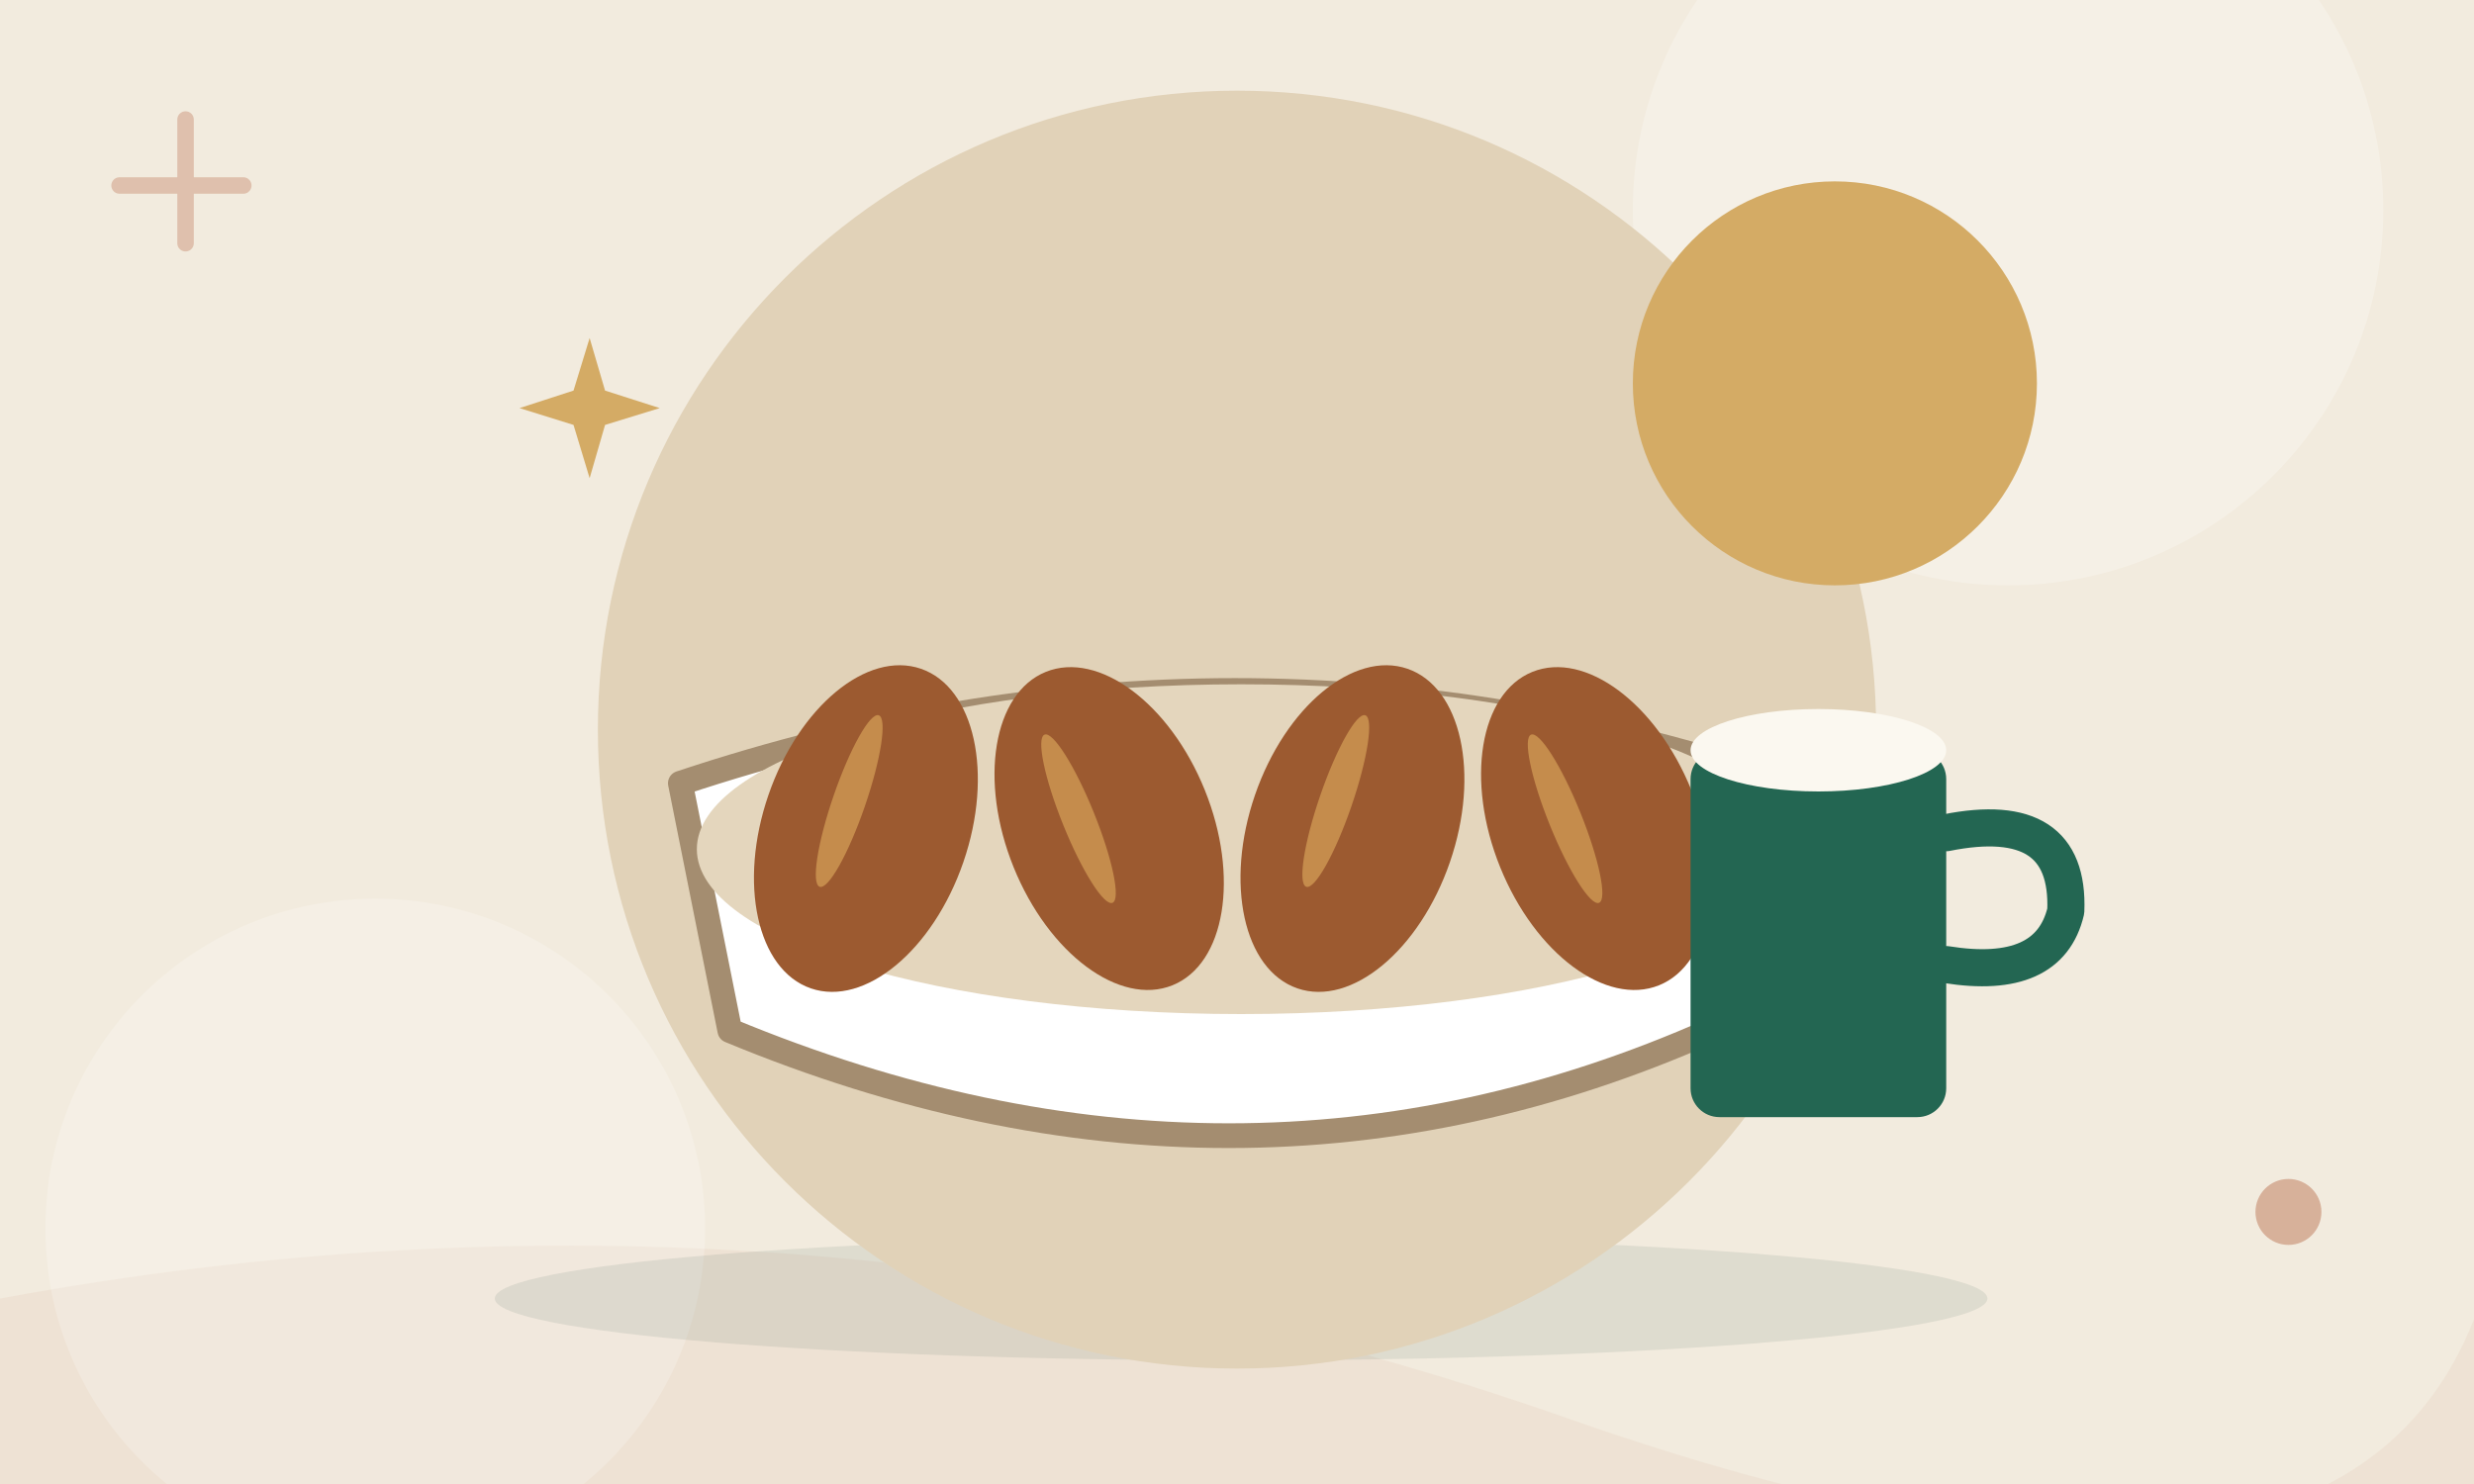
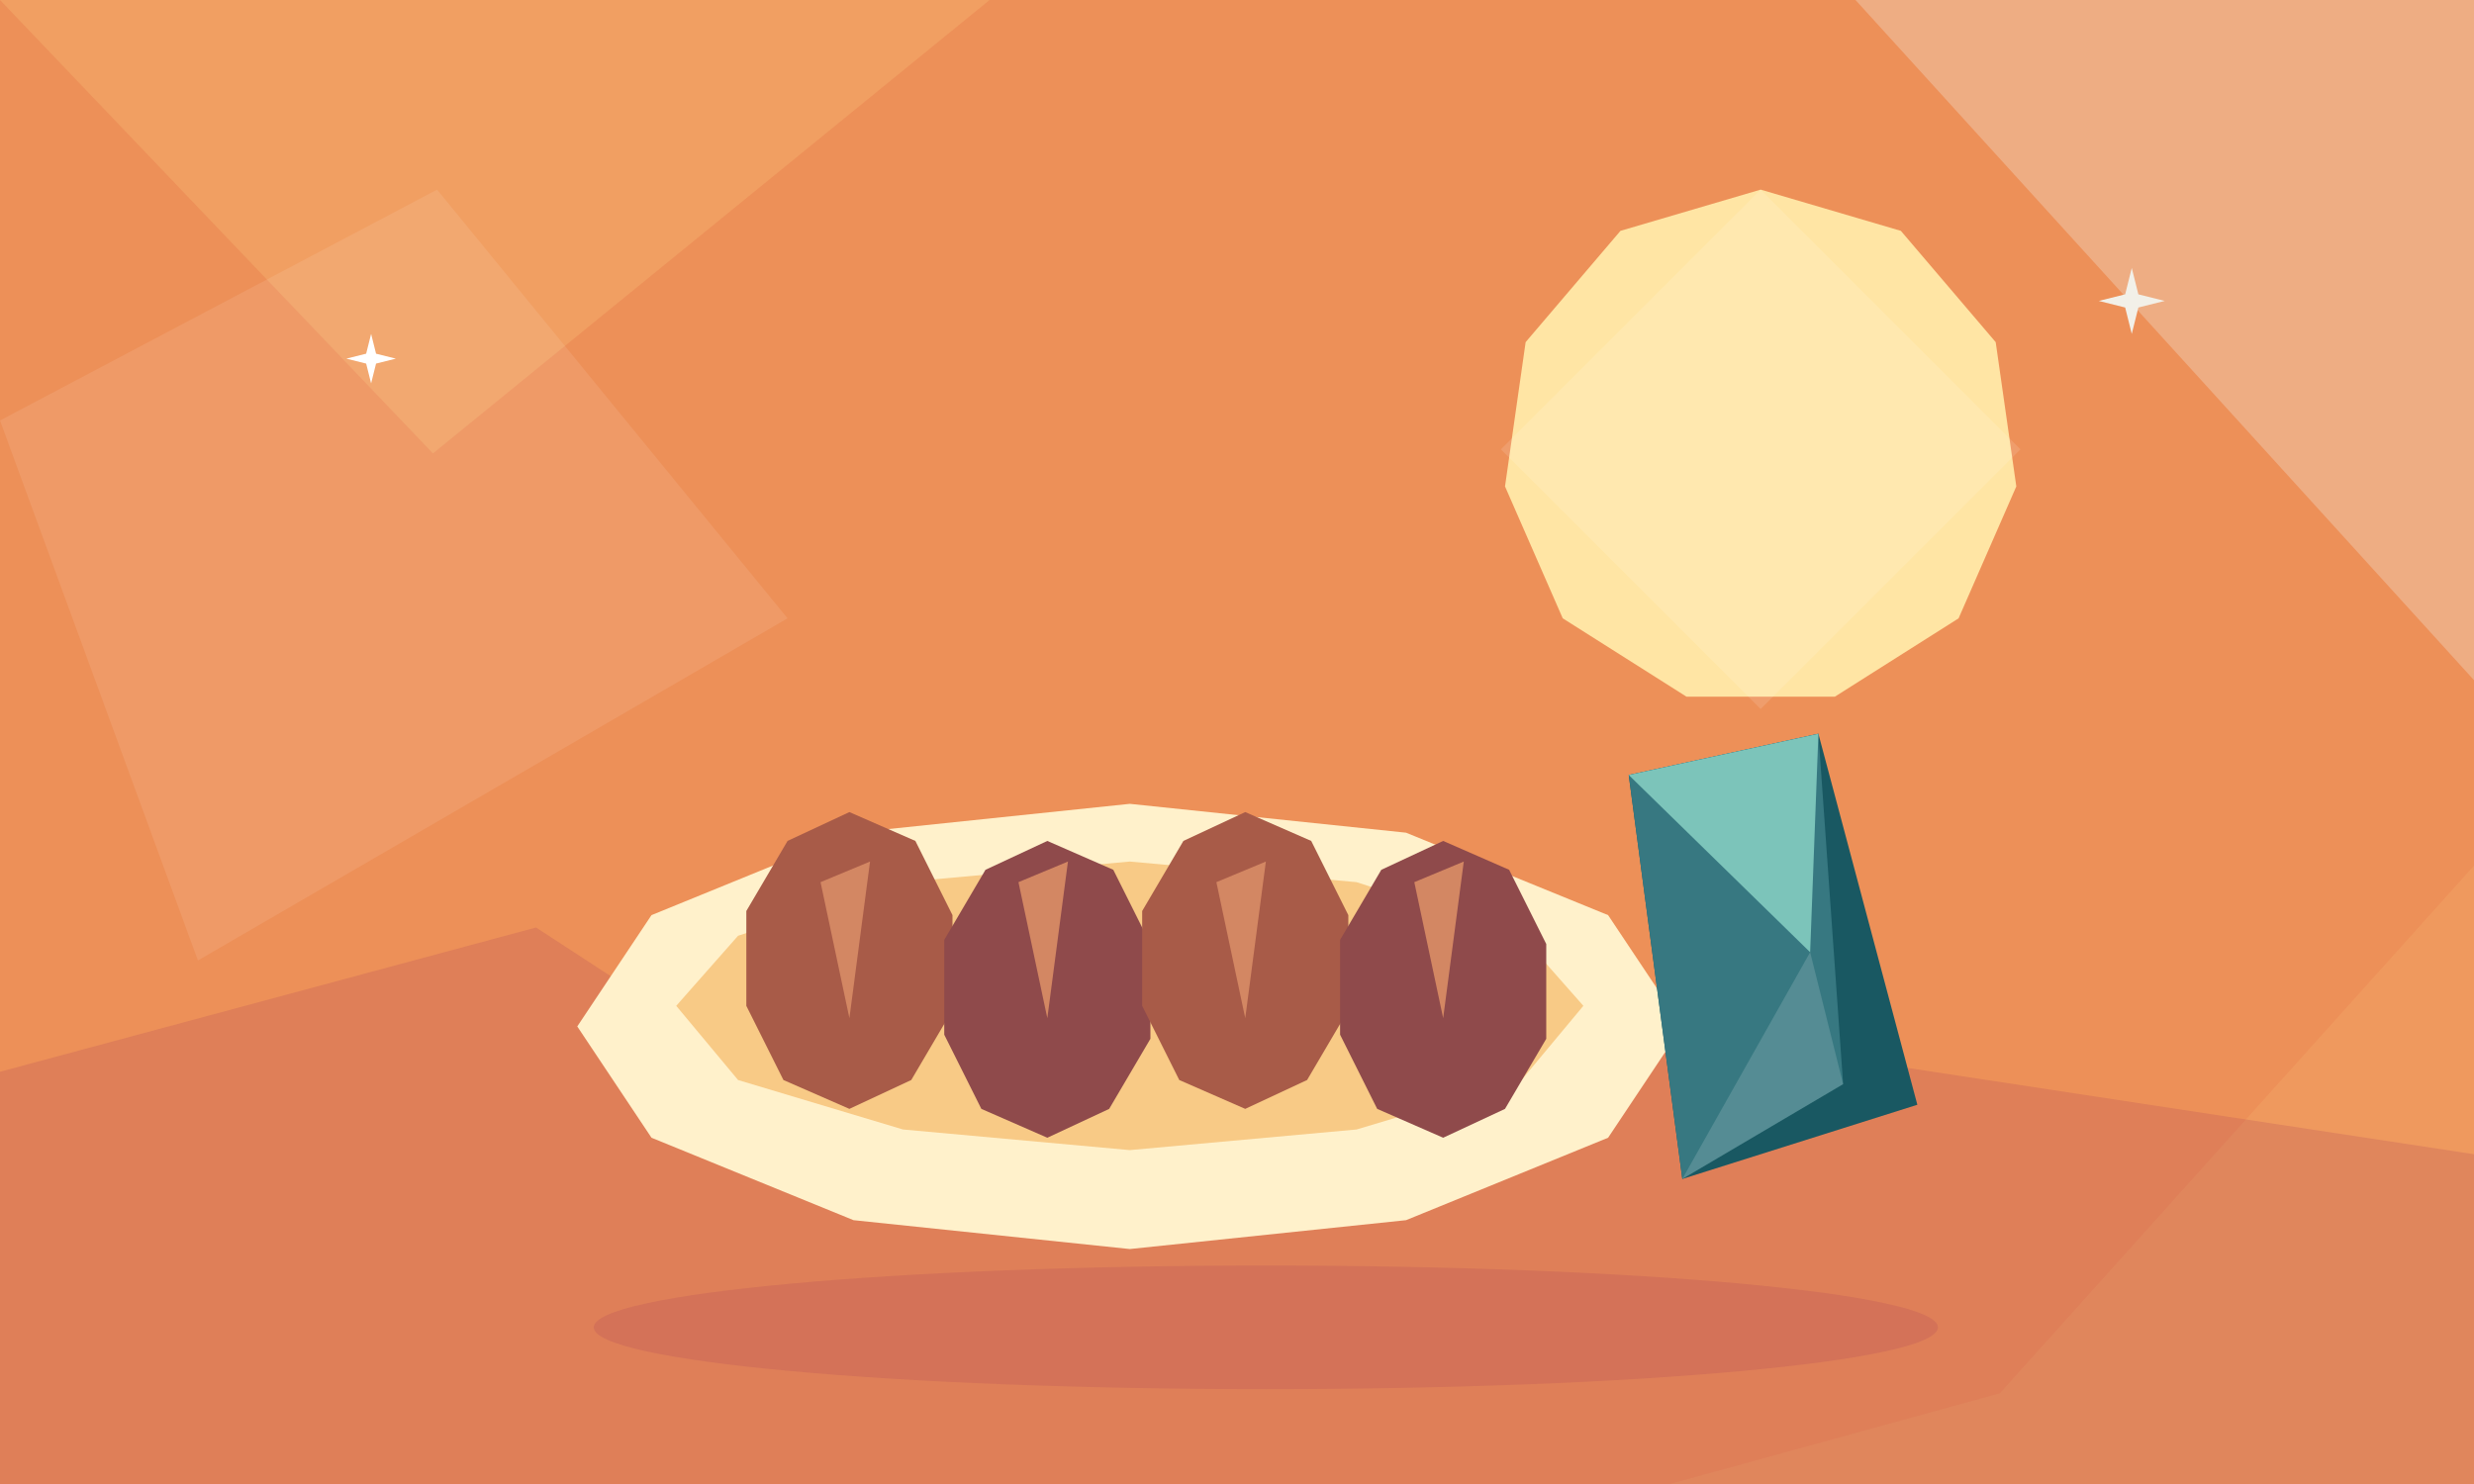
- <svg xmlns="http://www.w3.org/2000/svg" viewBox="0 0 600 360" width="600" height="360" role="img" aria-labelledby="title desc">
-   <rect width="600" height="360" fill="#F2EBDE" />
-   <path d="M0 315Q195 279 380 344T600 320V360H0Z" fill="#BA7050" opacity=".07" />
-   <circle cx="487" cy="51" r="91" fill="#fff" opacity=".25" />
-   <circle cx="91" cy="298" r="80" fill="#fff" opacity=".20" />
-   <ellipse cx="301" cy="315" rx="181" ry="15" fill="#183E32" opacity=".09" />
-   <g>
-     <circle cx="300" cy="177" r="155" fill="#E1D2B8" />
-     <circle cx="445" cy="93" r="49" fill="#D4AB65" />
-     <path d="M165 190Q300 145 433 190L415 250Q300 301 177 250Z" fill="#FFFFFF" stroke="#A48D70" stroke-width="6" stroke-linejoin="round" stroke-linecap="round" />
-     <ellipse cx="301" cy="206" rx="132" ry="40" fill="#E4D6BD" />
-     <g transform="translate(210 201) rotate(19)">
-       <ellipse cx="0" cy="0" rx="25" ry="41" fill="#9C5A30" />
-       <ellipse cx="-6" cy="-5" rx="4" ry="22" fill="#C58C4C" />
-     </g>
-     <g transform="translate(269 201) rotate(-22)">
-       <ellipse cx="0" cy="0" rx="25" ry="41" fill="#9C5A30" />
-       <ellipse cx="-6" cy="-5" rx="4" ry="22" fill="#C58C4C" />
-     </g>
-     <g transform="translate(328 201) rotate(19)">
-       <ellipse cx="0" cy="0" rx="25" ry="41" fill="#9C5A30" />
-       <ellipse cx="-6" cy="-5" rx="4" ry="22" fill="#C58C4C" />
-     </g>
-     <g transform="translate(387 201) rotate(-22)">
-       <ellipse cx="0" cy="0" rx="25" ry="41" fill="#9C5A30" />
-       <ellipse cx="-6" cy="-5" rx="4" ry="22" fill="#C58C4C" />
-     </g>
-     <rect x="410" y="182" width="62" height="89" rx="7" fill="#236652" />
-     <ellipse cx="441" cy="182" rx="31" ry="10" fill="#FBF8F0" />
-     <rect x="417" y="200" width="48" height="20" rx="5" fill="#236652" />
-     <path d="M472 202q30-6 29 19q-4 17-29 13" fill="none" stroke="#236652" stroke-width="9" stroke-linejoin="round" stroke-linecap="round" />
-     <path d="M143 82 l3.74 12.75 13.26 4.25 -13.26 4.08 -3.74 12.92 -3.91 -12.92 -13.09 -4.08 13.09 -4.25Z" fill="#D4AB65" />
+ <svg xmlns="http://www.w3.org/2000/svg" width="600" height="360" viewBox="0 0 600 360" role="img" aria-labelledby="title desc">
+   <rect width="600" height="360" fill="#ED9058" />
+   <polygon points="0,0 240,0 105,110" fill="#FBCB7F" opacity=".25" />
+   <polygon points="600,0 450,0 600,165" fill="#F2F0E8" opacity=".3" />
+   <polygon points="0,102 106,46 191,150 48,233" fill="#fff" opacity=".09" />
+   <polygon points="485,338 600,210 600,360 405,360" fill="#FBCB7F" opacity=".16" />
+   <polygon points="NaN,NaN NaN,NaN NaN,NaN NaN,NaN NaN,NaN NaN,NaN NaN,NaN NaN,NaN NaN,NaN NaN,NaN NaN,NaN" fill="#FBCB7F" />
+   <g opacity=".17">
+     <polygon points="NaN,NaN NaN,NaN NaN,NaN NaN,NaN NaN,NaN NaN,NaN NaN,NaN NaN,NaN NaN,NaN NaN,NaN NaN,NaN" fill="#B34B57" />
  </g>
-   <path d="M29 45h30M45 29v30" fill="none" stroke="#BA7050" opacity=".35" stroke-width="4" stroke-linecap="round" />
-   <circle cx="555" cy="294" r="8" fill="#BA7050" opacity=".48" />
+   <polygon points="0,260 130,225 245,300 390,248 600,280 600,360 0,360" fill="#B34B57" opacity=".25" />
+   <ellipse cx="307" cy="322" rx="163" ry="15" fill="#B34B57" opacity=".25" />
+   <polygon points="427,46 461,56 484,83 489,118 475,150 445,169 409,169 379,150 365,118 370,83 393,56" fill="#FFE5A4" />
+   <polygon points="364,109 427,46 490,109 427,172" fill="#fff" opacity=".12" />
+   <polygon points="274,195 341,202 390,222 408,249 390,276 341,296 274,303 207,296 158,276 140,249 158,222 207,202" fill="#FFF1CB" />
+   <polygon points="274,209 329,214 369,227 384,244 369,262 329,274 274,279 219,274 179,262 164,244 179,227 219,214" fill="#F8CA86" />
+   <polygon points="231,222 231,245 221,262 206,269 190,262 181,244 181,221 191,204 206,197 222,204" fill="#A85B48" />
+   <polygon points="199,214 211,209 206,247" fill="#D38763" />
+   <polygon points="279,229 279,252 269,269 254,276 238,269 229,251 229,228 239,211 254,204 270,211" fill="#8F4A4B" />
+   <polygon points="247,214 259,209 254,247" fill="#D38763" />
+   <polygon points="327,222 327,245 317,262 302,269 286,262 277,244 277,221 287,204 302,197 318,204" fill="#A85B48" />
+   <polygon points="295,214 307,209 302,247" fill="#D38763" />
+   <polygon points="375,229 375,252 365,269 350,276 334,269 325,251 325,228 335,211 350,204 366,211" fill="#8F4A4B" />
+   <polygon points="343,214 355,209 350,247" fill="#D38763" />
+   <polygon points="395,188 441,178 465,268 408,286" fill="#195862" />
+   <polygon points="395,188 441,178 447,263 408,286" fill="#377881" />
+   <polygon points="395,188 441,178 439,231" fill="#7CC4BA" />
+   <polygon points="408,286 447,263 439,231" fill="#fff" opacity=".15" />
+   <polygon points="517,65 518.6,71.4 525,73 518.6,74.6 517,81 515.4,74.6 509,73 515.4,71.4" fill="#F2F0E8" />
+   <polygon points="90,81 91.2,85.8 96,87 91.2,88.2 90,93 88.8,88.2 84,87 88.8,85.8" fill="#fff" />
</svg>
